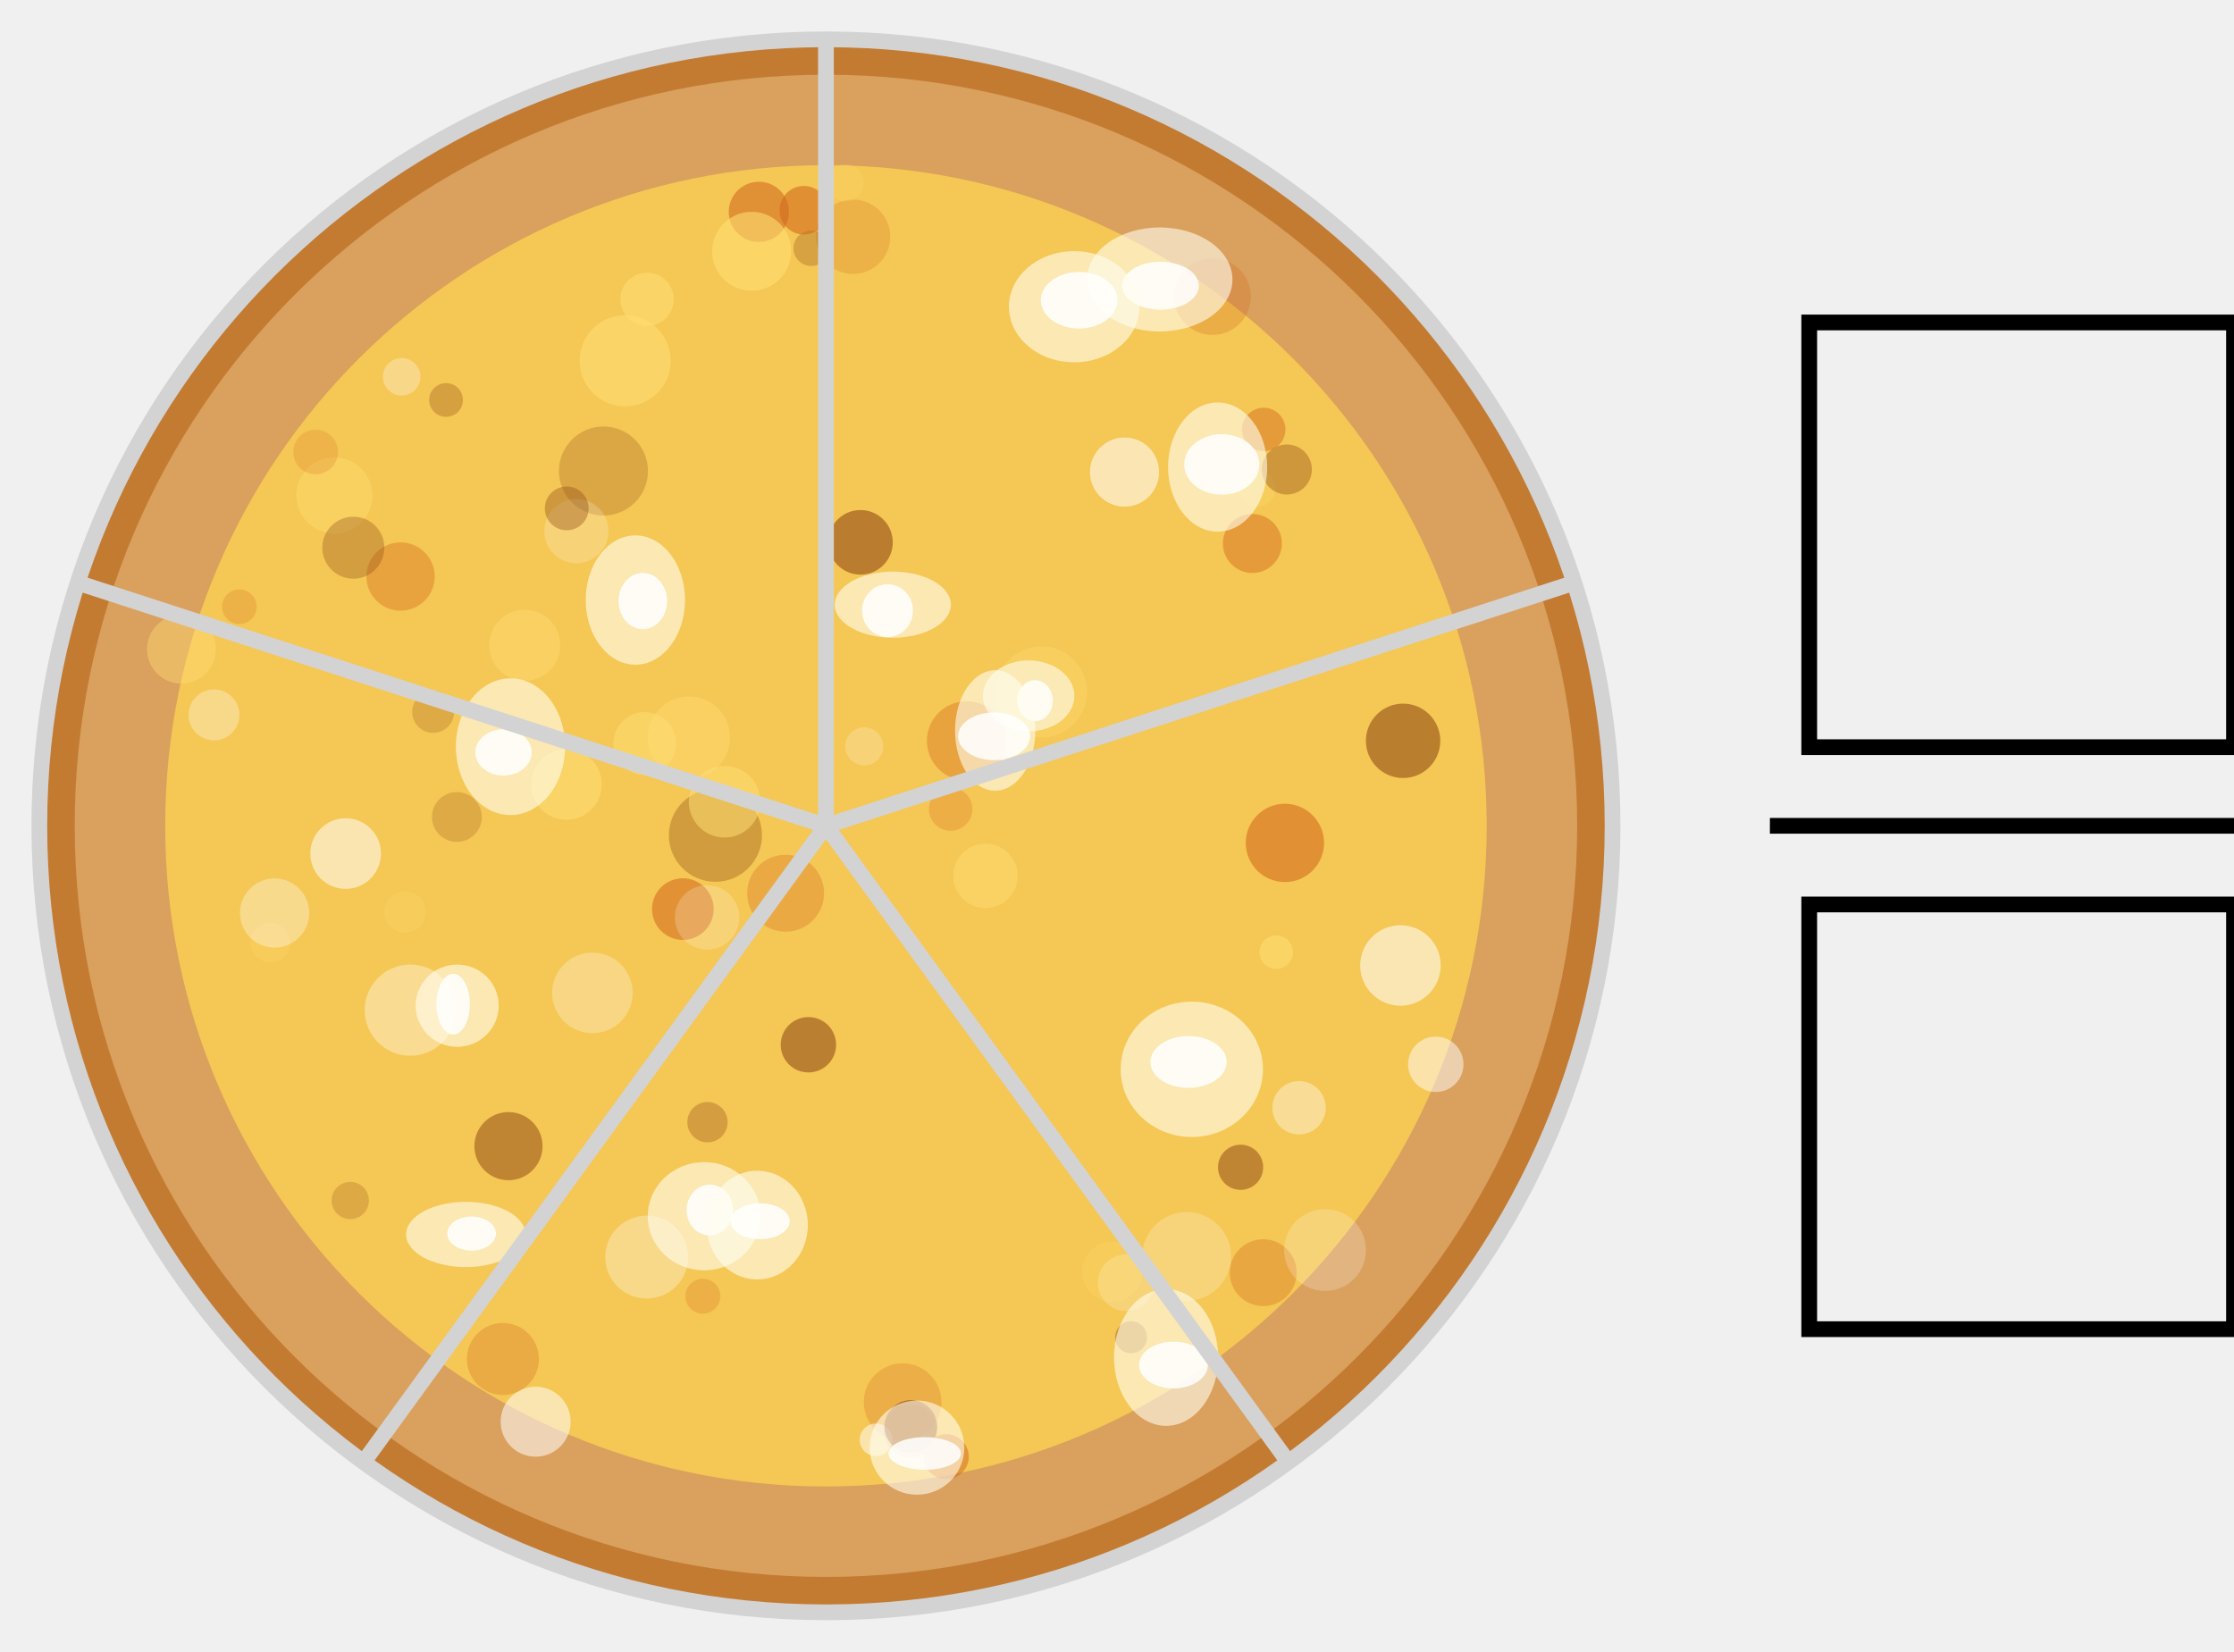
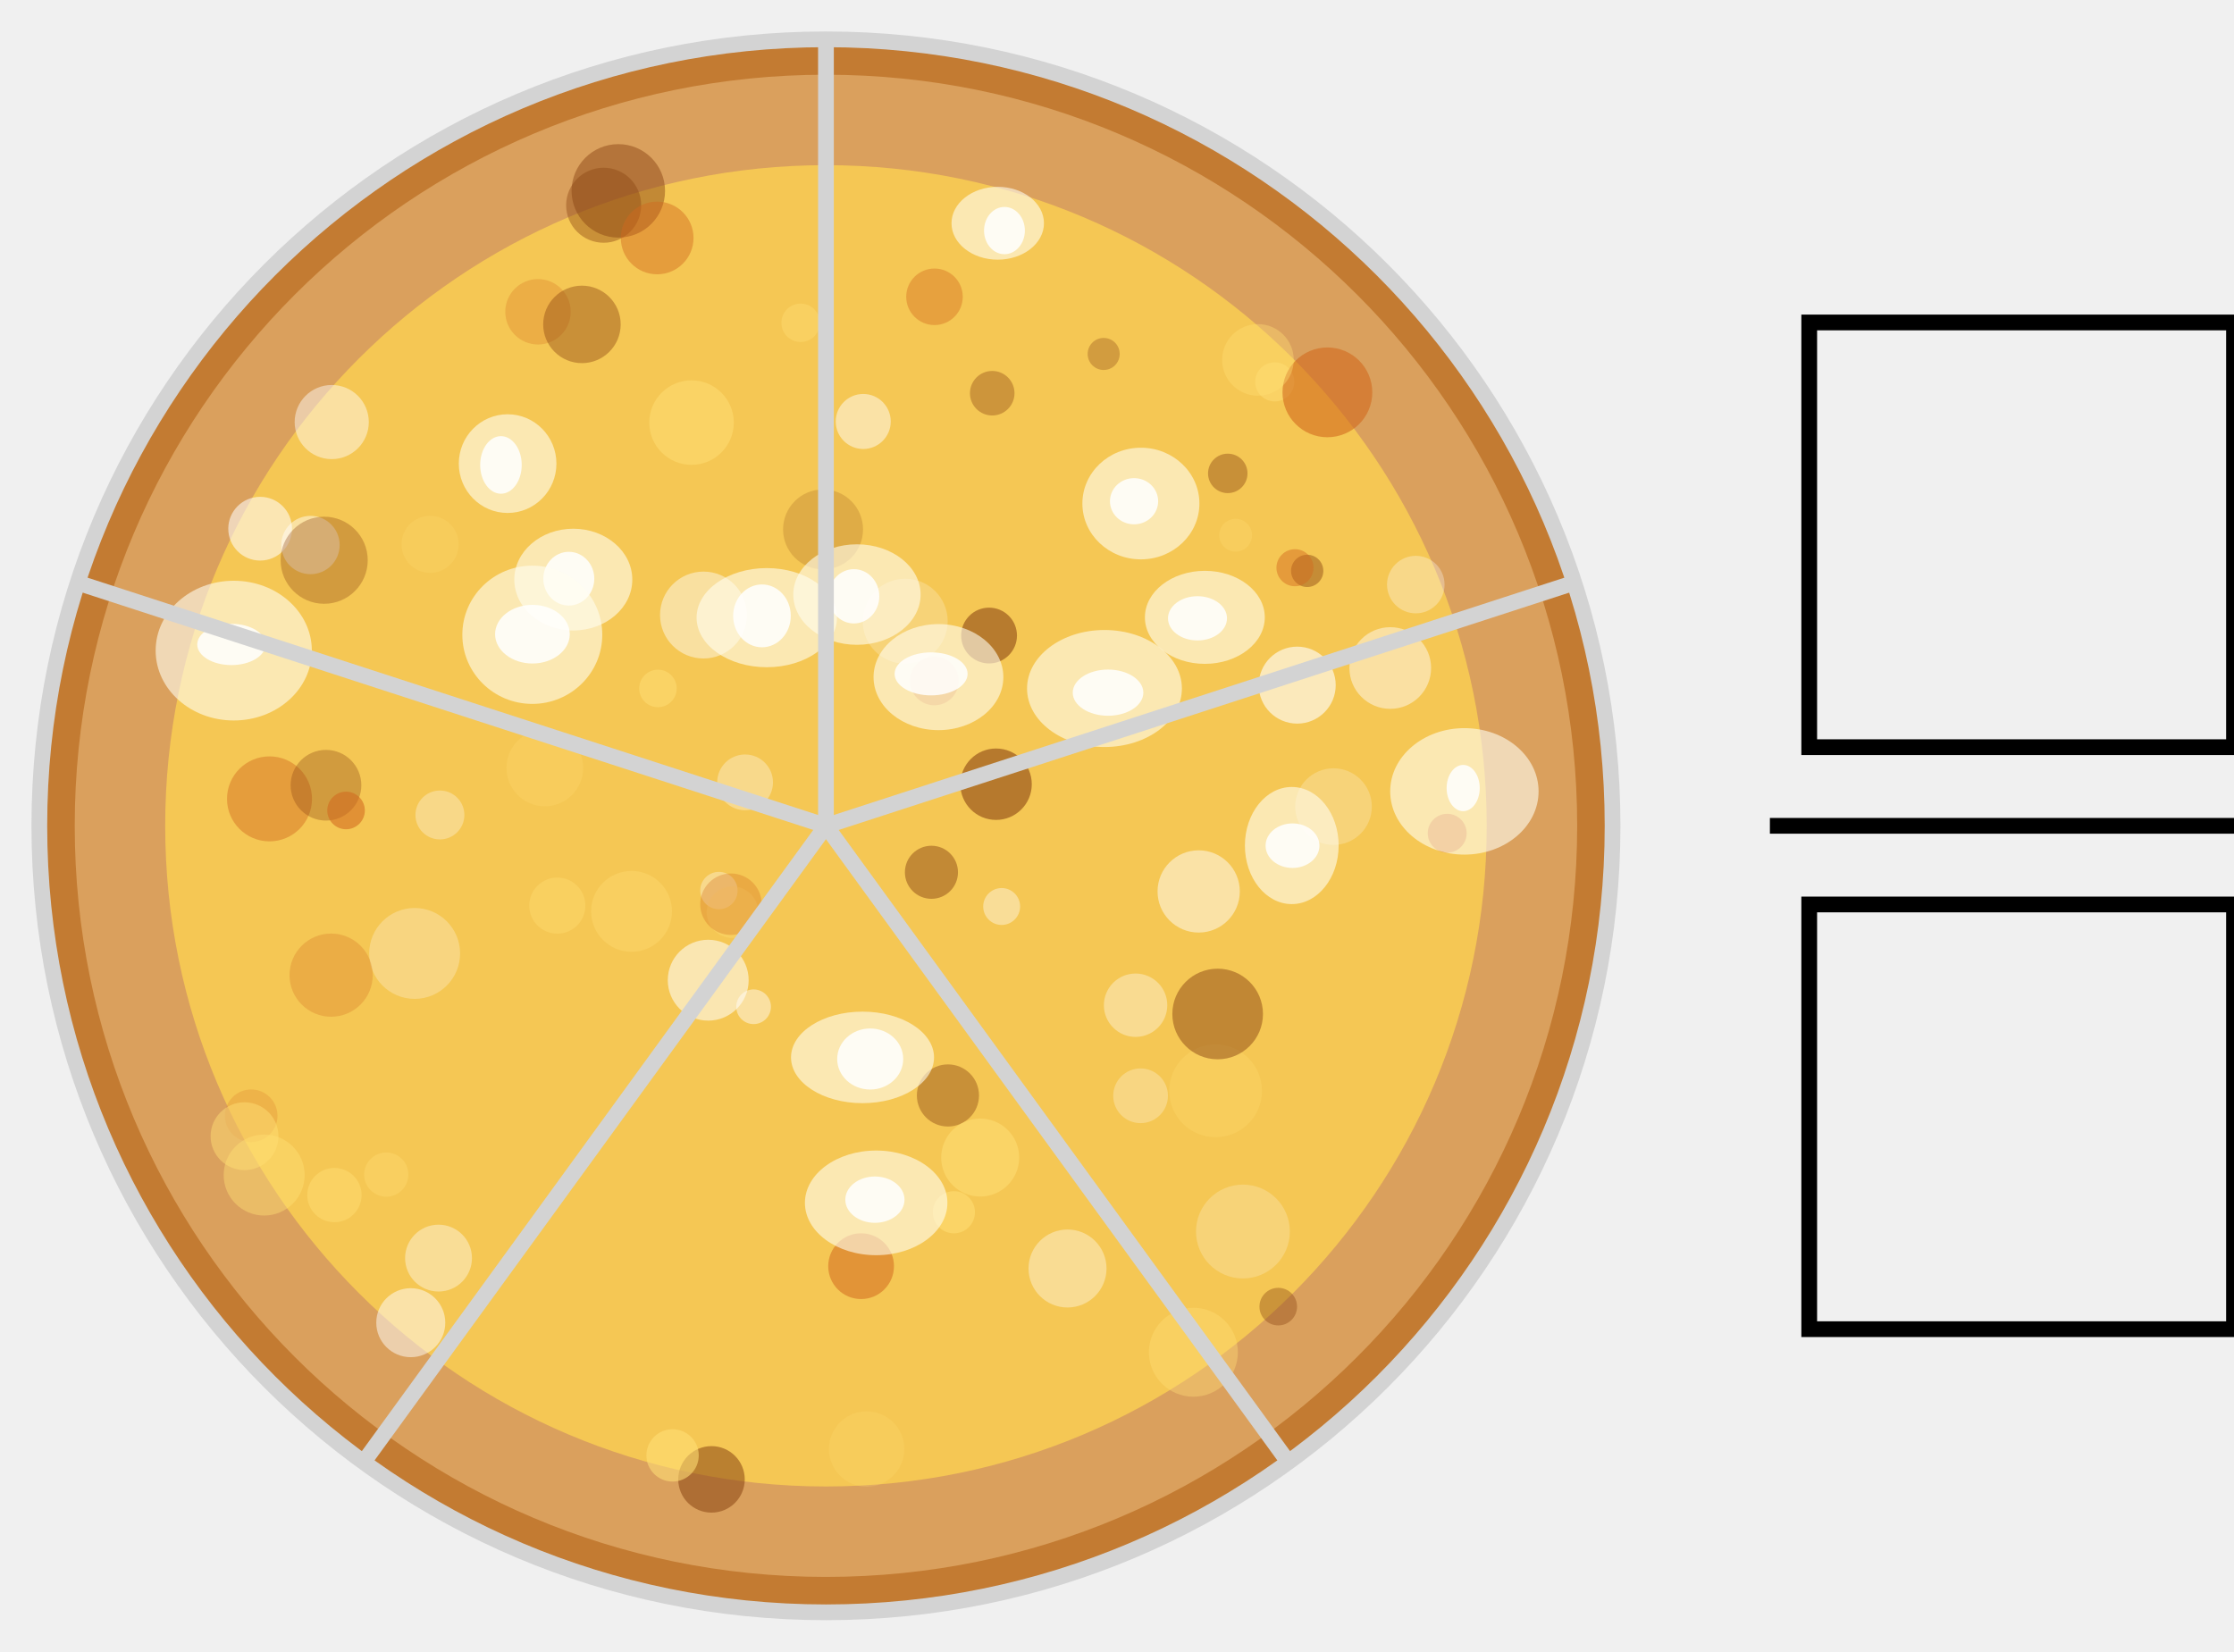
<svg xmlns="http://www.w3.org/2000/svg" xmlns:xlink="http://www.w3.org/1999/xlink" width="284.0" height="210" viewBox="0 0 284.0 210">
  <defs>
-     <clipPath id="clip-4495811088-4495177936">
+     <clipPath id="clip-4434715152-4434579792">
      <circle cx="105.0" cy="105.0" r="100" fill="none" />
    </clipPath>
  </defs>
  <g>
    <circle cx="105.0" cy="105.0" r="100" fill="#F5C754" />
-     <use xlink:href="#clip-4495811088-4495177936" />
-     <g clip-path="url(#clip-4495811088-4495177936)">
+     <use xlink:href="#clip-4434715152-4434579792" />
+     <g clip-path="url(#clip-4434715152-4434579792)">
      <circle cx="105.0" cy="105.0" r="92" stroke="#DAA05D" stroke-width="16" fill="none" />
      <circle cx="105.0" cy="105.0" r="98" stroke="#C37B32" stroke-width="5" fill="none" />
-       <circle cx="64.64" cy="145.731" r="4.332" fill="#8B4513" fill-opacity="0.509" />
-       <circle cx="66.708" cy="82.035" r="4.526" fill="#FFDE75" fill-opacity="0.403" />
-       <circle cx="143.793" cy="170.027" r="2.031" fill="#8B4513" fill-opacity="0.34" />
-       <circle cx="52.16" cy="128.437" r="5.802" fill="#FFFFFF" fill-opacity="0.361" />
-       <circle cx="76.714" cy="59.888" r="5.66" fill="#8B4513" fill-opacity="0.242" />
-       <circle cx="115.725" cy="181.894" r="3.384" fill="#D2691E" fill-opacity="0.361" />
-       <circle cx="81.962" cy="94.536" r="3.991" fill="#FFDE75" fill-opacity="0.525" />
-       <circle cx="44.527" cy="152.643" r="2.369" fill="#8B4513" fill-opacity="0.23" />
-       <circle cx="178.369" cy="94.193" r="4.729" fill="#8B4513" fill-opacity="0.558" />
-       <circle cx="68.093" cy="180.765" r="4.45" fill="#FFFFFF" fill-opacity="0.538" />
-       <circle cx="82.217" cy="159.833" r="5.274" fill="#FFFFFF" fill-opacity="0.312" />
-       <circle cx="114.746" cy="178.278" r="4.931" fill="#D2691E" fill-opacity="0.268" />
-       <circle cx="154.143" cy="37.716" r="4.869" fill="#D2691E" fill-opacity="0.27" />
-       <circle cx="96.472" cy="26.936" r="3.828" fill="#D2691E" fill-opacity="0.559" />
-       <circle cx="27.205" cy="90.894" r="3.239" fill="#FFFFFF" fill-opacity="0.31" />
-       <circle cx="90.949" cy="106.202" r="5.916" fill="#8B4513" fill-opacity="0.333" />
-       <circle cx="99.872" cy="113.571" r="4.889" fill="#D2691E" fill-opacity="0.309" />
-       <circle cx="159.208" cy="69.103" r="3.748" fill="#D2691E" fill-opacity="0.464" />
-       <circle cx="109.863" cy="94.895" r="2.419" fill="#FFFFFF" fill-opacity="0.202" />
-       <circle cx="92.116" cy="101.937" r="4.551" fill="#FFDE75" fill-opacity="0.526" />
-       <circle cx="86.808" cy="115.588" r="3.918" fill="#D2691E" fill-opacity="0.562" />
-       <circle cx="159.85" cy="62.124" r="2.306" fill="#FFDE75" fill-opacity="0.247" />
-       <circle cx="108.447" cy="30.103" r="4.728" fill="#D2691E" fill-opacity="0.224" />
-       <circle cx="34.364" cy="119.864" r="2.525" fill="#FFDE75" fill-opacity="0.236" />
-       <circle cx="143.186" cy="163.094" r="3.611" fill="#FFFFFF" fill-opacity="0.213" />
-       <circle cx="142.96" cy="60.023" r="4.396" fill="#FFFFFF" fill-opacity="0.554" />
-       <circle cx="111.359" cy="183.069" r="2.073" fill="#FFFFFF" fill-opacity="0.513" />
-       <circle cx="56.706" cy="50.857" r="2.145" fill="#8B4513" fill-opacity="0.293" />
-       <circle cx="42.51" cy="62.998" r="4.847" fill="#FFDE75" fill-opacity="0.406" />
-       <circle cx="95.552" cy="31.956" r="5.026" fill="#FFDE75" fill-opacity="0.57" />
-       <circle cx="43.941" cy="108.526" r="4.491" fill="#FFFFFF" fill-opacity="0.542" />
-       <circle cx="160.587" cy="161.815" r="4.252" fill="#D2691E" fill-opacity="0.329" />
-       <circle cx="168.453" cy="158.939" r="5.201" fill="#FFFFFF" fill-opacity="0.213" />
-       <circle cx="120.85" cy="102.871" r="2.756" fill="#D2691E" fill-opacity="0.259" />
-       <circle cx="103.125" cy="31.566" r="2.254" fill="#8B4513" fill-opacity="0.278" />
-       <circle cx="107.459" cy="23.242" r="2.36" fill="#FFDE75" fill-opacity="0.211" />
-       <circle cx="141.385" cy="161.7" r="3.844" fill="#FFDE75" fill-opacity="0.202" />
-       <circle cx="55.062" cy="90.514" r="2.664" fill="#8B4513" fill-opacity="0.224" />
-       <circle cx="89.349" cy="164.809" r="2.219" fill="#D2691E" fill-opacity="0.244" />
-       <circle cx="157.71" cy="148.415" r="2.872" fill="#8B4513" fill-opacity="0.507" />
-       <circle cx="73.274" cy="67.534" r="4.084" fill="#FFFFFF" fill-opacity="0.2" />
-       <circle cx="82.259" cy="38.059" r="3.394" fill="#FFDE75" fill-opacity="0.577" />
-       <circle cx="165.145" cy="140.847" r="3.394" fill="#FFFFFF" fill-opacity="0.385" />
-       <circle cx="132.396" cy="87.98" r="5.806" fill="#FFDE75" fill-opacity="0.331" />
-       <circle cx="89.892" cy="116.647" r="4.093" fill="#FFFFFF" fill-opacity="0.204" />
-       <circle cx="75.31" cy="126.243" r="5.122" fill="#FFFFFF" fill-opacity="0.275" />
-       <circle cx="102.186" cy="26.732" r="3.086" fill="#D2691E" fill-opacity="0.591" />
-       <circle cx="150.859" cy="159.747" r="5.647" fill="#FFFFFF" fill-opacity="0.219" />
-       <circle cx="40.126" cy="57.472" r="2.838" fill="#D2691E" fill-opacity="0.207" />
-       <circle cx="162.249" cy="121.062" r="2.136" fill="#FFDE75" fill-opacity="0.534" />
-       <circle cx="72.047" cy="64.64" r="2.782" fill="#8B4513" fill-opacity="0.363" />
-       <circle cx="87.585" cy="93.777" r="5.237" fill="#FFDE75" fill-opacity="0.403" />
-       <circle cx="125.275" cy="111.365" r="4.099" fill="#FFDE75" fill-opacity="0.477" />
-       <circle cx="34.907" cy="116.087" r="4.401" fill="#FFFFFF" fill-opacity="0.334" />
-       <circle cx="178.033" cy="122.754" r="5.119" fill="#FFFFFF" fill-opacity="0.547" />
-       <circle cx="50.923" cy="73.303" r="4.341" fill="#D2691E" fill-opacity="0.378" />
-       <circle cx="51.064" cy="47.909" r="2.383" fill="#FFFFFF" fill-opacity="0.308" />
-       <circle cx="163.59" cy="59.694" r="3.182" fill="#8B4513" fill-opacity="0.365" />
-       <circle cx="115.792" cy="181.378" r="3.35" fill="#8B4513" fill-opacity="0.598" />
-       <circle cx="109.39" cy="68.955" r="4.106" fill="#8B4513" fill-opacity="0.56" />
-       <circle cx="163.345" cy="107.173" r="4.976" fill="#D2691E" fill-opacity="0.589" />
-       <circle cx="160.651" cy="54.604" r="2.761" fill="#D2691E" fill-opacity="0.464" />
-       <circle cx="30.426" cy="77.148" r="2.198" fill="#D2691E" fill-opacity="0.223" />
-       <circle cx="58.082" cy="103.875" r="3.166" fill="#8B4513" fill-opacity="0.221" />
-       <circle cx="122.879" cy="94.206" r="5.045" fill="#D2691E" fill-opacity="0.376" />
-       <circle cx="182.524" cy="135.321" r="3.523" fill="#FFFFFF" fill-opacity="0.492" />
-       <circle cx="79.478" cy="45.874" r="5.796" fill="#FFDE75" fill-opacity="0.587" />
-       <circle cx="120.295" cy="185.219" r="2.862" fill="#D2691E" fill-opacity="0.511" />
-       <circle cx="102.77" cy="132.837" r="3.52" fill="#8B4513" fill-opacity="0.547" />
-       <circle cx="89.941" cy="142.682" r="2.562" fill="#8B4513" fill-opacity="0.316" />
-       <circle cx="63.933" cy="172.789" r="4.572" fill="#D2691E" fill-opacity="0.302" />
-       <circle cx="51.496" cy="115.964" r="2.64" fill="#FFDE75" fill-opacity="0.216" />
-       <circle cx="44.917" cy="69.64" r="3.941" fill="#8B4513" fill-opacity="0.313" />
-       <circle cx="72" cy="99.734" r="4.504" fill="#FFDE75" fill-opacity="0.565" />
-       <circle cx="23.067" cy="82.543" r="4.383" fill="#FFDE75" fill-opacity="0.398" />
-       <ellipse cx="58.122" cy="127.869" rx="5.282" ry="5.232" fill="#FFFDF0" fill-opacity="0.6" />
-       <ellipse cx="57.606" cy="127.679" rx="2.129" ry="3.863" fill="#FFFFFF" fill-opacity="0.85" />
-       <ellipse cx="89.516" cy="154.638" rx="7.175" ry="6.879" fill="#FFFDF0" fill-opacity="0.6" />
-       <ellipse cx="90.24" cy="153.856" rx="2.962" ry="3.236" fill="#FFFFFF" fill-opacity="0.85" />
-       <ellipse cx="96.264" cy="155.764" rx="6.435" ry="6.913" fill="#FFFDF0" fill-opacity="0.6" />
-       <ellipse cx="96.628" cy="155.278" rx="3.77" ry="2.285" fill="#FFFFFF" fill-opacity="0.85" />
-       <ellipse cx="113.5" cy="76.882" rx="7.385" ry="4.209" fill="#FFFDF0" fill-opacity="0.6" />
-       <ellipse cx="112.825" cy="77.639" rx="3.239" ry="3.36" fill="#FFFFFF" fill-opacity="0.85" />
-       <ellipse cx="130.764" cy="88.48" rx="5.816" ry="4.505" fill="#FFFDF0" fill-opacity="0.6" />
-       <ellipse cx="131.574" cy="89.092" rx="2.261" ry="2.606" fill="#FFFFFF" fill-opacity="0.85" />
-       <ellipse cx="80.772" cy="76.294" rx="6.317" ry="8.223" fill="#FFFDF0" fill-opacity="0.6" />
-       <ellipse cx="81.718" cy="76.418" rx="3.09" ry="3.58" fill="#FFFFFF" fill-opacity="0.85" />
-       <ellipse cx="59.215" cy="156.957" rx="7.596" ry="4.149" fill="#FFFDF0" fill-opacity="0.6" />
-       <ellipse cx="59.95" cy="156.844" rx="3.098" ry="2.171" fill="#FFFFFF" fill-opacity="0.85" />
-       <ellipse cx="154.792" cy="59.383" rx="6.302" ry="8.215" fill="#FFFDF0" fill-opacity="0.6" />
-       <ellipse cx="155.318" cy="59.05" rx="4.779" ry="3.851" fill="#FFFFFF" fill-opacity="0.85" />
-       <ellipse cx="64.897" cy="94.941" rx="6.945" ry="8.694" fill="#FFFDF0" fill-opacity="0.6" />
-       <ellipse cx="64.01" cy="95.67" rx="3.589" ry="2.949" fill="#FFFFFF" fill-opacity="0.85" />
-       <ellipse cx="147.431" cy="35.536" rx="9.247" ry="6.615" fill="#FFFDF0" fill-opacity="0.6" />
-       <ellipse cx="147.528" cy="36.327" rx="4.878" ry="3.047" fill="#FFFFFF" fill-opacity="0.85" />
-       <ellipse cx="136.56" cy="38.999" rx="8.302" ry="7.071" fill="#FFFDF0" fill-opacity="0.6" />
-       <ellipse cx="137.192" cy="38.175" rx="4.876" ry="3.597" fill="#FFFFFF" fill-opacity="0.85" />
-       <ellipse cx="151.51" cy="135.96" rx="9.047" ry="8.609" fill="#FFFDF0" fill-opacity="0.6" />
-       <ellipse cx="151.094" cy="135.027" rx="4.852" ry="3.301" fill="#FFFFFF" fill-opacity="0.85" />
-       <ellipse cx="116.573" cy="184.059" rx="6.018" ry="5.987" fill="#FFFDF0" fill-opacity="0.6" />
-       <ellipse cx="117.555" cy="184.802" rx="4.61" ry="2.073" fill="#FFFFFF" fill-opacity="0.85" />
-       <ellipse cx="126.518" cy="92.882" rx="5.105" ry="7.665" fill="#FFFDF0" fill-opacity="0.6" />
-       <ellipse cx="126.381" cy="93.617" rx="4.581" ry="3.034" fill="#FFFFFF" fill-opacity="0.85" />
-       <ellipse cx="148.244" cy="172.598" rx="6.625" ry="8.693" fill="#FFFDF0" fill-opacity="0.6" />
-       <ellipse cx="149.177" cy="173.558" rx="4.373" ry="2.978" fill="#FFFFFF" fill-opacity="0.85" />
+       <circle cx="179.984" cy="74.328" r="3.656" fill="#FFFFFF" fill-opacity="0.309" />
+       <circle cx="157.08" cy="68.052" r="2.086" fill="#FFDE75" fill-opacity="0.275" />
+       <circle cx="164.91" cy="87.112" r="4.894" fill="#FFFFFF" fill-opacity="0.598" />
+       <circle cx="144.997" cy="139.325" r="3.478" fill="#FFFFFF" fill-opacity="0.272" />
+       <circle cx="87.912" cy="53.731" r="5.374" fill="#FFDE75" fill-opacity="0.518" />
+       <circle cx="151.71" cy="171.932" r="5.655" fill="#FFDE75" fill-opacity="0.394" />
+       <circle cx="125.736" cy="80.807" r="3.547" fill="#8B4513" fill-opacity="0.583" />
+       <circle cx="33.072" cy="67.222" r="4.052" fill="#FFFFFF" fill-opacity="0.556" />
+       <circle cx="109.74" cy="53.589" r="3.498" fill="#FFFFFF" fill-opacity="0.483" />
+       <circle cx="152.384" cy="113.344" r="5.229" fill="#FFFFFF" fill-opacity="0.48" />
+       <circle cx="52.22" cy="168.177" r="4.386" fill="#FFFFFF" fill-opacity="0.491" />
+       <circle cx="54.675" cy="69.209" r="3.63" fill="#FFDE75" fill-opacity="0.214" />
+       <circle cx="55.749" cy="159.963" r="4.25" fill="#FFFFFF" fill-opacity="0.388" />
+       <circle cx="183.977" cy="105.943" r="2.47" fill="#D2691E" fill-opacity="0.587" />
+       <circle cx="166.179" cy="72.585" r="2.052" fill="#8B4513" fill-opacity="0.451" />
+       <circle cx="135.71" cy="161.286" r="4.958" fill="#FFFFFF" fill-opacity="0.369" />
+       <circle cx="31.931" cy="141.864" r="3.345" fill="#D2691E" fill-opacity="0.207" />
+       <circle cx="126.138" cy="49.996" r="2.832" fill="#8B4513" fill-opacity="0.38" />
+       <circle cx="115.074" cy="78.985" r="5.404" fill="#FFFFFF" fill-opacity="0.208" />
+       <circle cx="39.471" cy="69.298" r="3.708" fill="#FFFFFF" fill-opacity="0.459" />
+       <circle cx="169.524" cy="102.559" r="4.871" fill="#FFFFFF" fill-opacity="0.216" />
+       <circle cx="126.626" cy="99.71" r="4.541" fill="#8B4513" fill-opacity="0.597" />
+       <circle cx="89.433" cy="78.2" r="5.525" fill="#FFFFFF" fill-opacity="0.442" />
+       <circle cx="76.741" cy="26.096" r="4.77" fill="#8B4513" fill-opacity="0.417" />
+       <circle cx="34.261" cy="101.574" r="5.403" fill="#D2691E" fill-opacity="0.434" />
+       <circle cx="42.515" cy="151.951" r="3.453" fill="#FFDE75" fill-opacity="0.468" />
+       <circle cx="144.362" cy="127.81" r="4.03" fill="#FFFFFF" fill-opacity="0.359" />
+       <circle cx="140.306" cy="45.004" r="2.038" fill="#8B4513" fill-opacity="0.325" />
+       <circle cx="162.5" cy="166.133" r="2.39" fill="#8B4513" fill-opacity="0.393" />
+       <circle cx="52.712" cy="121.226" r="5.778" fill="#FFFFFF" fill-opacity="0.258" />
+       <circle cx="33.583" cy="149.405" r="5.147" fill="#FFDE75" fill-opacity="0.44" />
+       <circle cx="118.779" cy="86.585" r="3.087" fill="#D2691E" fill-opacity="0.416" />
+       <circle cx="42.172" cy="53.663" r="4.713" fill="#FFFFFF" fill-opacity="0.45" />
+       <circle cx="158.009" cy="156.584" r="5.965" fill="#FFFFFF" fill-opacity="0.213" />
+       <circle cx="70.848" cy="115.146" r="3.567" fill="#FFDE75" fill-opacity="0.388" />
+       <circle cx="78.604" cy="24.268" r="5.941" fill="#8B4513" fill-opacity="0.477" />
+       <circle cx="31.085" cy="144.464" r="4.312" fill="#FFDE75" fill-opacity="0.485" />
+       <circle cx="91.392" cy="113.231" r="2.375" fill="#FFFFFF" fill-opacity="0.33" />
+       <circle cx="118.798" cy="37.737" r="3.595" fill="#D2691E" fill-opacity="0.399" />
+       <circle cx="42.095" cy="123.987" r="5.289" fill="#D2691E" fill-opacity="0.27" />
+       <circle cx="176.738" cy="84.935" r="5.192" fill="#FFFFFF" fill-opacity="0.456" />
+       <circle cx="95.802" cy="128.006" r="2.205" fill="#FFFFFF" fill-opacity="0.45" />
+       <circle cx="41.441" cy="99.84" r="4.494" fill="#8B4513" fill-opacity="0.339" />
+       <circle cx="109.469" cy="160.991" r="4.18" fill="#D2691E" fill-opacity="0.538" />
+       <circle cx="162.05" cy="48.554" r="2.486" fill="#FFDE75" fill-opacity="0.505" />
+       <circle cx="90.449" cy="188.097" r="4.228" fill="#8B4513" fill-opacity="0.543" />
+       <circle cx="90.033" cy="124.628" r="5.141" fill="#FFFFFF" fill-opacity="0.545" />
+       <circle cx="120.508" cy="139.283" r="3.95" fill="#8B4513" fill-opacity="0.423" />
+       <circle cx="154.534" cy="138.698" r="5.892" fill="#FFDE75" fill-opacity="0.261" />
+       <circle cx="118.41" cy="110.908" r="3.374" fill="#8B4513" fill-opacity="0.477" />
+       <circle cx="127.337" cy="115.258" r="2.346" fill="#FFFFFF" fill-opacity="0.392" />
+       <circle cx="93.116" cy="115.985" r="3.278" fill="#FFDE75" fill-opacity="0.348" />
+       <circle cx="92.924" cy="114.967" r="3.908" fill="#D2691E" fill-opacity="0.305" />
+       <circle cx="85.502" cy="185.048" r="3.328" fill="#FFDE75" fill-opacity="0.579" />
+       <circle cx="41.211" cy="71.233" r="5.537" fill="#8B4513" fill-opacity="0.33" />
+       <circle cx="156.082" cy="60.19" r="2.508" fill="#8B4513" fill-opacity="0.423" />
+       <circle cx="68.394" cy="39.643" r="4.16" fill="#D2691E" fill-opacity="0.259" />
+       <circle cx="94.72" cy="99.475" r="3.546" fill="#FFFFFF" fill-opacity="0.322" />
+       <circle cx="83.543" cy="30.256" r="4.622" fill="#D2691E" fill-opacity="0.434" />
+       <circle cx="43.993" cy="103.049" r="2.389" fill="#D2691E" fill-opacity="0.572" />
+       <circle cx="55.924" cy="103.621" r="3.11" fill="#FFFFFF" fill-opacity="0.302" />
+       <circle cx="121.264" cy="154.133" r="2.682" fill="#FFDE75" fill-opacity="0.553" />
+       <circle cx="164.625" cy="72.185" r="2.355" fill="#D2691E" fill-opacity="0.466" />
+       <circle cx="73.98" cy="41.246" r="4.926" fill="#8B4513" fill-opacity="0.417" />
+       <circle cx="69.258" cy="97.64" r="4.873" fill="#FFDE75" fill-opacity="0.26" />
+       <circle cx="168.747" cy="49.887" r="5.708" fill="#D2691E" fill-opacity="0.591" />
+       <circle cx="104.632" cy="67.311" r="5.083" fill="#8B4513" fill-opacity="0.206" />
+       <circle cx="80.287" cy="115.876" r="5.142" fill="#FFDE75" fill-opacity="0.363" />
+       <circle cx="83.642" cy="87.532" r="2.384" fill="#FFDE75" fill-opacity="0.522" />
+       <circle cx="110.171" cy="184.238" r="4.795" fill="#FFDE75" fill-opacity="0.21" />
+       <circle cx="159.917" cy="45.763" r="4.552" fill="#FFDE75" fill-opacity="0.391" />
+       <circle cx="124.608" cy="147.179" r="4.959" fill="#FFDE75" fill-opacity="0.53" />
+       <circle cx="49.106" cy="149.345" r="2.812" fill="#FFDE75" fill-opacity="0.363" />
+       <circle cx="101.779" cy="41.042" r="2.441" fill="#FFDE75" fill-opacity="0.416" />
+       <circle cx="154.796" cy="128.925" r="5.761" fill="#8B4513" fill-opacity="0.486" />
+       <ellipse cx="72.881" cy="73.693" rx="7.501" ry="6.469" fill="#FFFDF0" fill-opacity="0.6" />
+       <ellipse cx="72.31" cy="73.578" rx="3.24" ry="3.417" fill="#FFFFFF" fill-opacity="0.85" />
+       <ellipse cx="145.038" cy="64.023" rx="7.439" ry="7.098" fill="#FFFDF0" fill-opacity="0.6" />
+       <ellipse cx="144.168" cy="63.73" rx="3.064" ry="2.937" fill="#FFFFFF" fill-opacity="0.85" />
+       <ellipse cx="67.67" cy="80.711" rx="8.895" ry="8.788" fill="#FFFDF0" fill-opacity="0.6" />
+       <ellipse cx="67.686" cy="80.634" rx="4.747" ry="3.729" fill="#FFFFFF" fill-opacity="0.85" />
+       <ellipse cx="153.168" cy="78.493" rx="7.62" ry="5.915" fill="#FFFDF0" fill-opacity="0.6" />
+       <ellipse cx="152.233" cy="78.618" rx="3.751" ry="2.814" fill="#FFFFFF" fill-opacity="0.85" />
+       <ellipse cx="97.477" cy="78.533" rx="8.922" ry="6.303" fill="#FFFDF0" fill-opacity="0.6" />
+       <ellipse cx="96.866" cy="78.306" rx="3.664" ry="3.996" fill="#FFFFFF" fill-opacity="0.85" />
+       <ellipse cx="29.716" cy="82.723" rx="9.928" ry="8.884" fill="#FFFDF0" fill-opacity="0.6" />
+       <ellipse cx="29.419" cy="81.941" rx="4.343" ry="2.622" fill="#FFFFFF" fill-opacity="0.85" />
+       <ellipse cx="64.531" cy="58.947" rx="6.205" ry="6.275" fill="#FFFDF0" fill-opacity="0.6" />
+       <ellipse cx="63.684" cy="59.115" rx="2.641" ry="3.661" fill="#FFFFFF" fill-opacity="0.85" />
+       <ellipse cx="108.94" cy="75.596" rx="8.092" ry="6.389" fill="#FFFDF0" fill-opacity="0.6" />
+       <ellipse cx="108.553" cy="75.818" rx="3.229" ry="3.453" fill="#FFFFFF" fill-opacity="0.85" />
+       <ellipse cx="119.302" cy="86.093" rx="8.251" ry="6.741" fill="#FFFDF0" fill-opacity="0.6" />
+       <ellipse cx="118.368" cy="85.681" rx="4.64" ry="2.735" fill="#FFFFFF" fill-opacity="0.85" />
+       <ellipse cx="186.162" cy="100.62" rx="9.432" ry="8.04" fill="#FFFDF0" fill-opacity="0.6" />
+       <ellipse cx="186.009" cy="100.198" rx="2.105" ry="2.941" fill="#FFFFFF" fill-opacity="0.85" />
+       <ellipse cx="111.383" cy="152.94" rx="9.057" ry="6.654" fill="#FFFDF0" fill-opacity="0.6" />
+       <ellipse cx="111.224" cy="152.533" rx="3.763" ry="2.945" fill="#FFFFFF" fill-opacity="0.85" />
+       <ellipse cx="109.65" cy="134.445" rx="9.091" ry="5.819" fill="#FFFDF0" fill-opacity="0.6" />
+       <ellipse cx="110.625" cy="134.649" rx="4.197" ry="3.882" fill="#FFFFFF" fill-opacity="0.85" />
+       <ellipse cx="164.218" cy="107.507" rx="5.958" ry="7.447" fill="#FFFDF0" fill-opacity="0.6" />
+       <ellipse cx="164.312" cy="107.526" rx="3.424" ry="2.832" fill="#FFFFFF" fill-opacity="0.85" />
+       <ellipse cx="140.407" cy="87.541" rx="9.843" ry="7.44" fill="#FFFDF0" fill-opacity="0.6" />
+       <ellipse cx="140.861" cy="88.069" rx="4.487" ry="2.937" fill="#FFFFFF" fill-opacity="0.85" />
+       <ellipse cx="126.838" cy="28.385" rx="5.877" ry="4.632" fill="#FFFDF0" fill-opacity="0.6" />
+       <ellipse cx="127.693" cy="29.316" rx="2.597" ry="3.005" fill="#FFFFFF" fill-opacity="0.85" />
    </g>
    <path d="M105.0,105.0 L105.0,5.0" stroke="lightgray" stroke-width="2" />
    <path d="M105.0,105.0 L200.106,74.098" stroke="lightgray" stroke-width="2" />
    <path d="M105.0,105.0 L163.779,185.902" stroke="lightgray" stroke-width="2" />
    <path d="M105.0,105.0 L46.221,185.902" stroke="lightgray" stroke-width="2" />
    <path d="M105.0,105.0 L9.894,74.098" stroke="lightgray" stroke-width="2" />
    <circle cx="105.0" cy="105.0" r="100" fill="none" stroke="lightgray" stroke-width="2" />
    <rect x="230.0" y="41.0" width="54.0" height="54.0" fill="none" stroke="black" stroke-width="2" />
    <rect x="230.0" y="115.0" width="54.0" height="54.0" fill="none" stroke="black" stroke-width="2" />
    <path d="M225.0,105.0 L289.0,105.0" stroke="black" stroke-width="2" />
  </g>
</svg>
